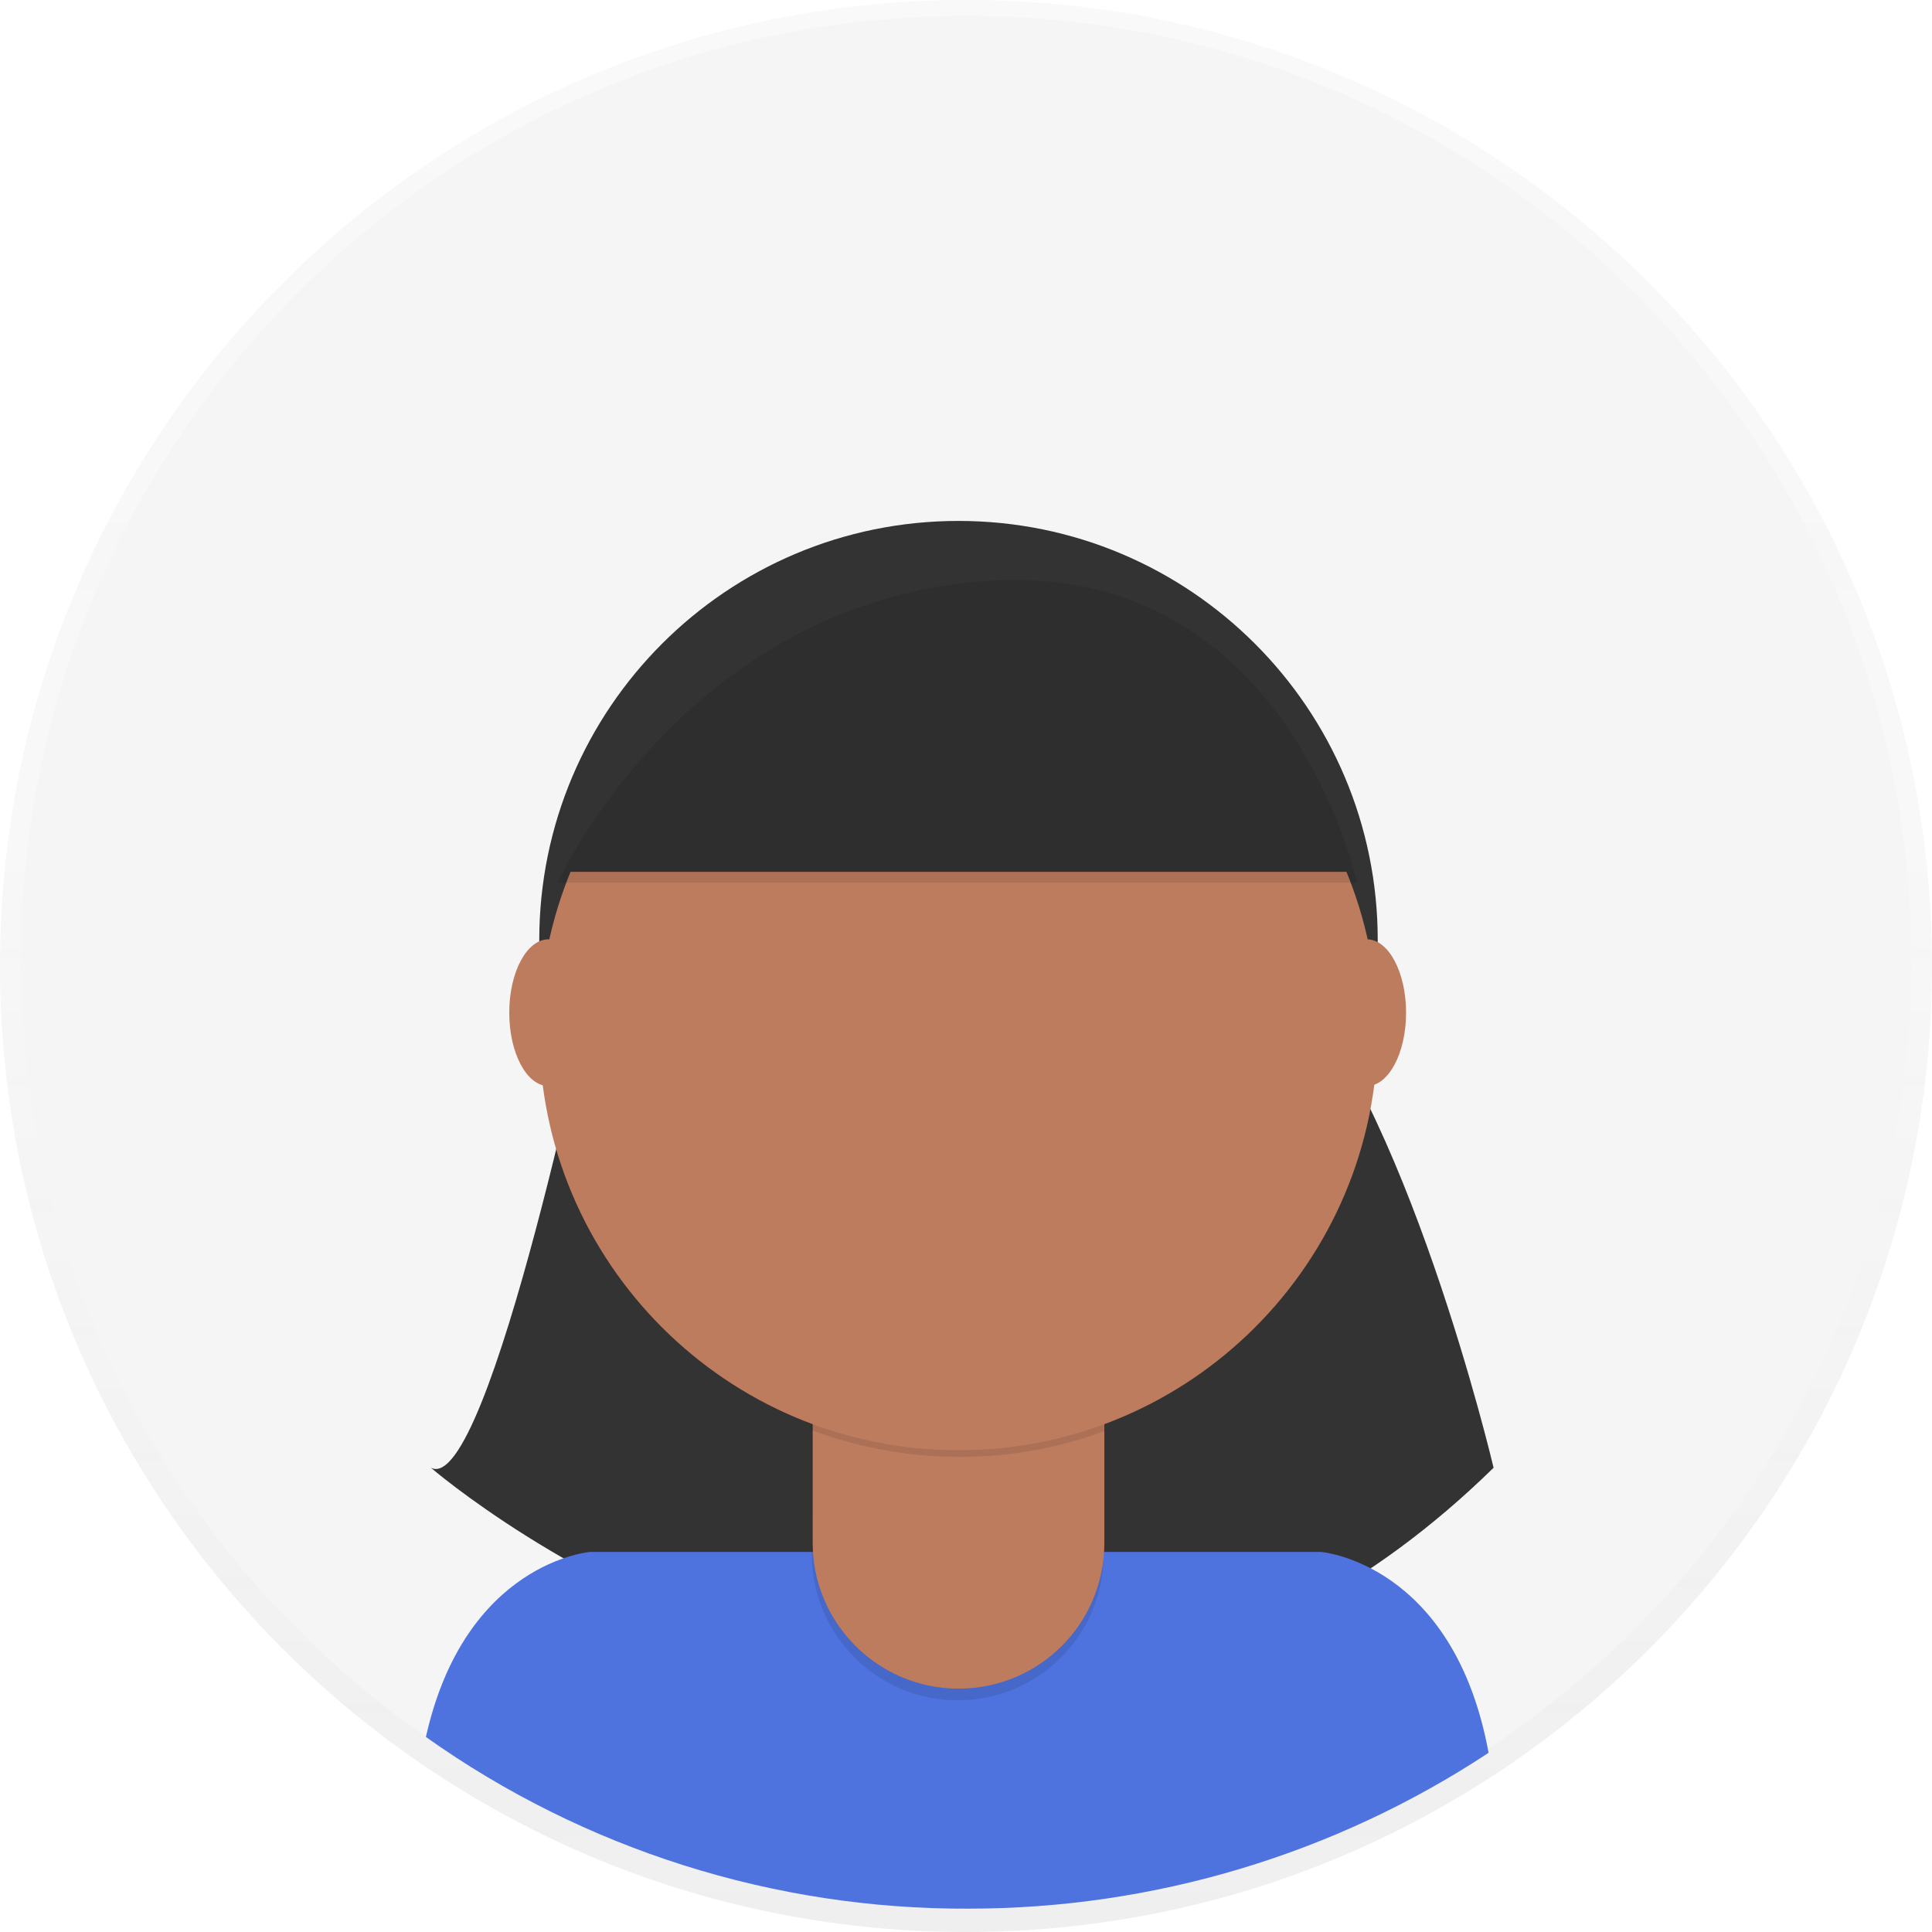
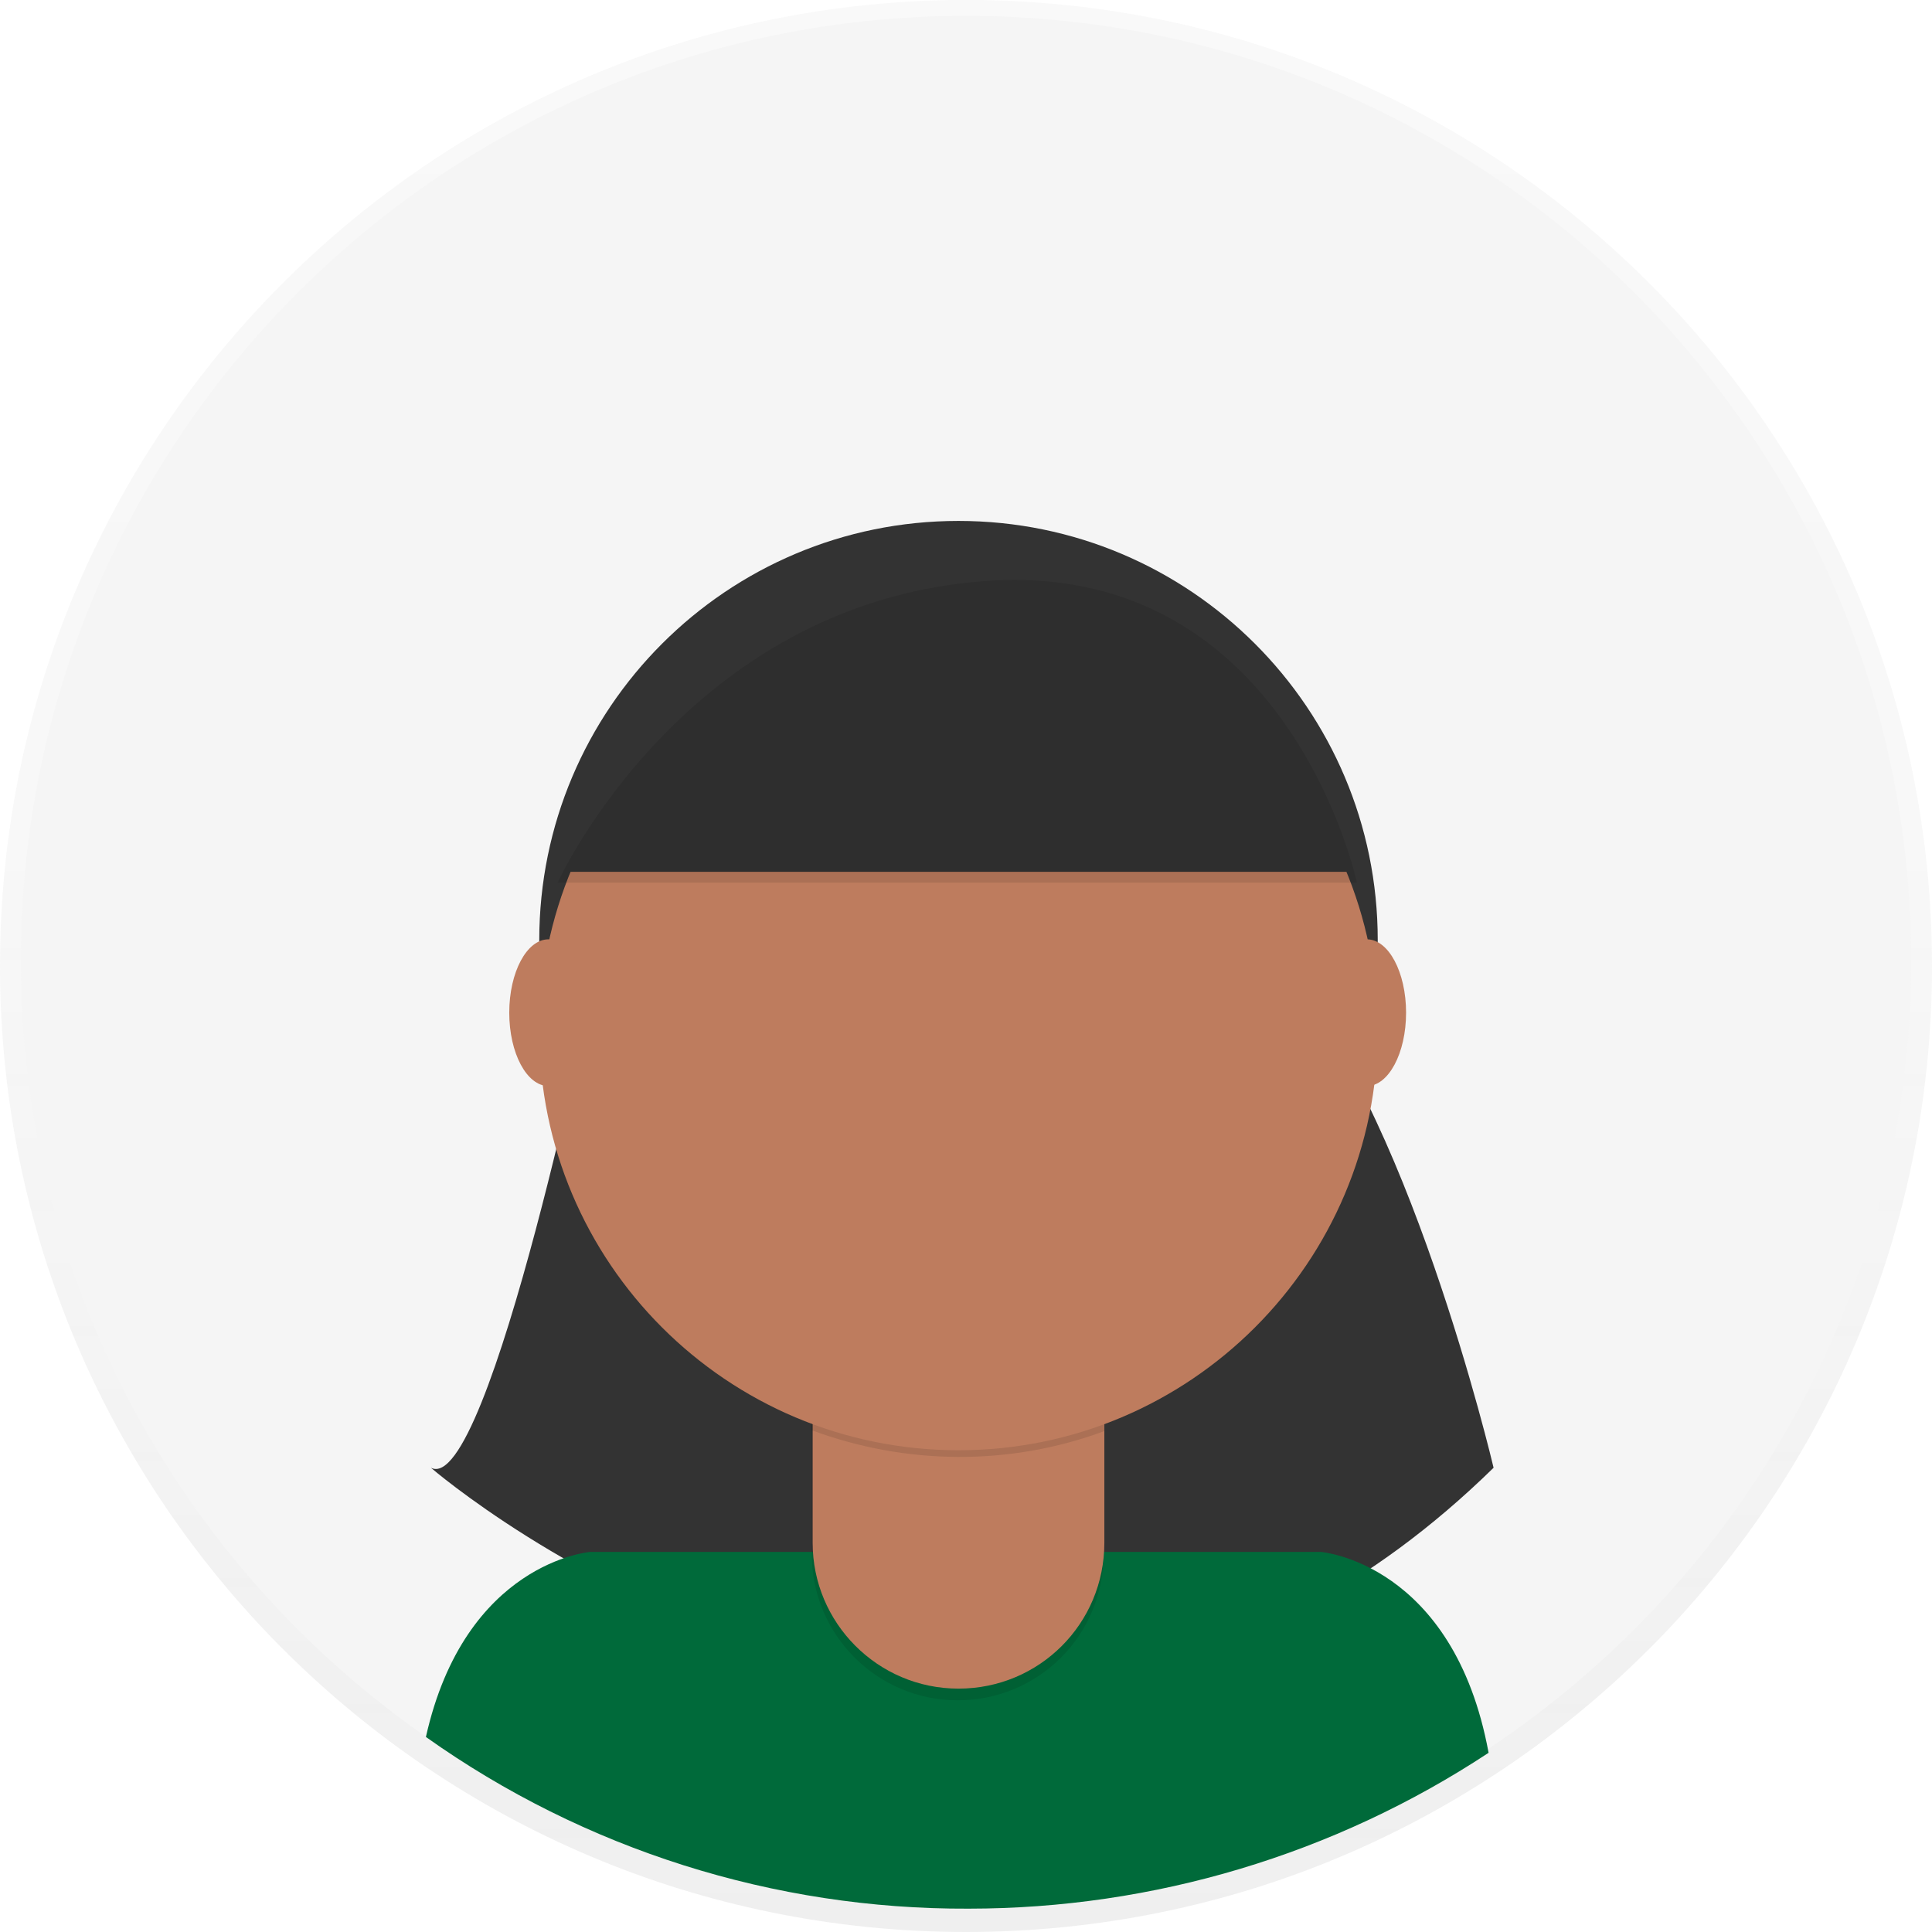
<svg xmlns="http://www.w3.org/2000/svg" version="1.1" id="_x38_8ce59e9-c4b8-4d1d-9d7a-ce0190159aa8" x="0px" y="0px" viewBox="0 0 231.8 231.8" style="enable-background:new 0 0 231.8 231.8;" xml:space="preserve">
  <style type="text/css">
	.st0{opacity:0.5;}
	.st1{fill:url(#SVGID_1_);}
	.st2{fill:#F5F5F5;}
	.st3{fill:#333333;}
- 	.st4{fill:#4E73DF;}
+ 	.st4{fill:#006A3A;}
	.st5{opacity:0.1;enable-background:new    ;}
	.st6{fill:#BE7C5E;}
</style>
  <g class="st0">
    <linearGradient id="SVGID_1_" gradientUnits="userSpaceOnUse" x1="115.89" y1="525.2" x2="115.89" y2="756.98" gradientTransform="matrix(1 0 0 -1 0 756.98)">
      <stop offset="0" style="stop-color:#808080;stop-opacity:0.25" />
      <stop offset="0.54" style="stop-color:#808080;stop-opacity:0.12" />
      <stop offset="1" style="stop-color:#808080;stop-opacity:0.1" />
    </linearGradient>
    <circle class="st1" cx="115.9" cy="115.9" r="115.9" />
  </g>
  <circle class="st2" cx="115.9" cy="115.3" r="113.4" />
  <path class="st3" d="M71.6,116.3c0,0-12.9,63.4-19.9,59.8c0,0,67.7,58.5,127.5,0c0,0-10.5-44.6-25.7-59.8H71.6z" />
  <path class="st4" d="M116.2,229c22.2,0,43.9-6.5,62.4-18.7c-4.2-22.8-20.1-24.1-20.1-24.1H70.8c0,0-15,1.2-19.7,22.2  C70.1,221.9,92.9,229.1,116.2,229z" />
  <circle class="st3" cx="115" cy="112.8" r="50.3" />
  <path class="st5" d="M97.3,158.4h35.1l0,0v28.1c0,9.7-7.8,17.5-17.5,17.5l0,0c-9.7,0-17.5-7.9-17.5-17.5L97.3,158.4L97.3,158.4z" />
  <path class="st6" d="M100.7,157.1h28.4c1.9,0,3.4,1.5,3.4,3.3v0v24.7c0,9.7-7.8,17.5-17.5,17.5l0,0c-9.7,0-17.5-7.9-17.5-17.5v0  v-24.7C97.4,158.6,98.9,157.1,100.7,157.1z" />
  <path class="st5" d="M97.4,171.6c11.3,4.2,23.8,4.3,35.1,0.1v-4.3H97.4V171.6z" />
  <circle class="st6" cx="115" cy="123.7" r="50.3" />
  <path class="st3" d="M66.9,104.6h95.9c0,0-8.2-38.7-44.4-36.2S66.9,104.6,66.9,104.6z" />
  <ellipse class="st6" cx="65.8" cy="121.5" rx="4.7" ry="8.8" />
  <ellipse class="st6" cx="164" cy="121.5" rx="4.7" ry="8.8" />
  <path class="st5" d="M66.9,105.9h95.9c0,0-8.2-38.7-44.4-36.2S66.9,105.9,66.9,105.9z" />
</svg>
